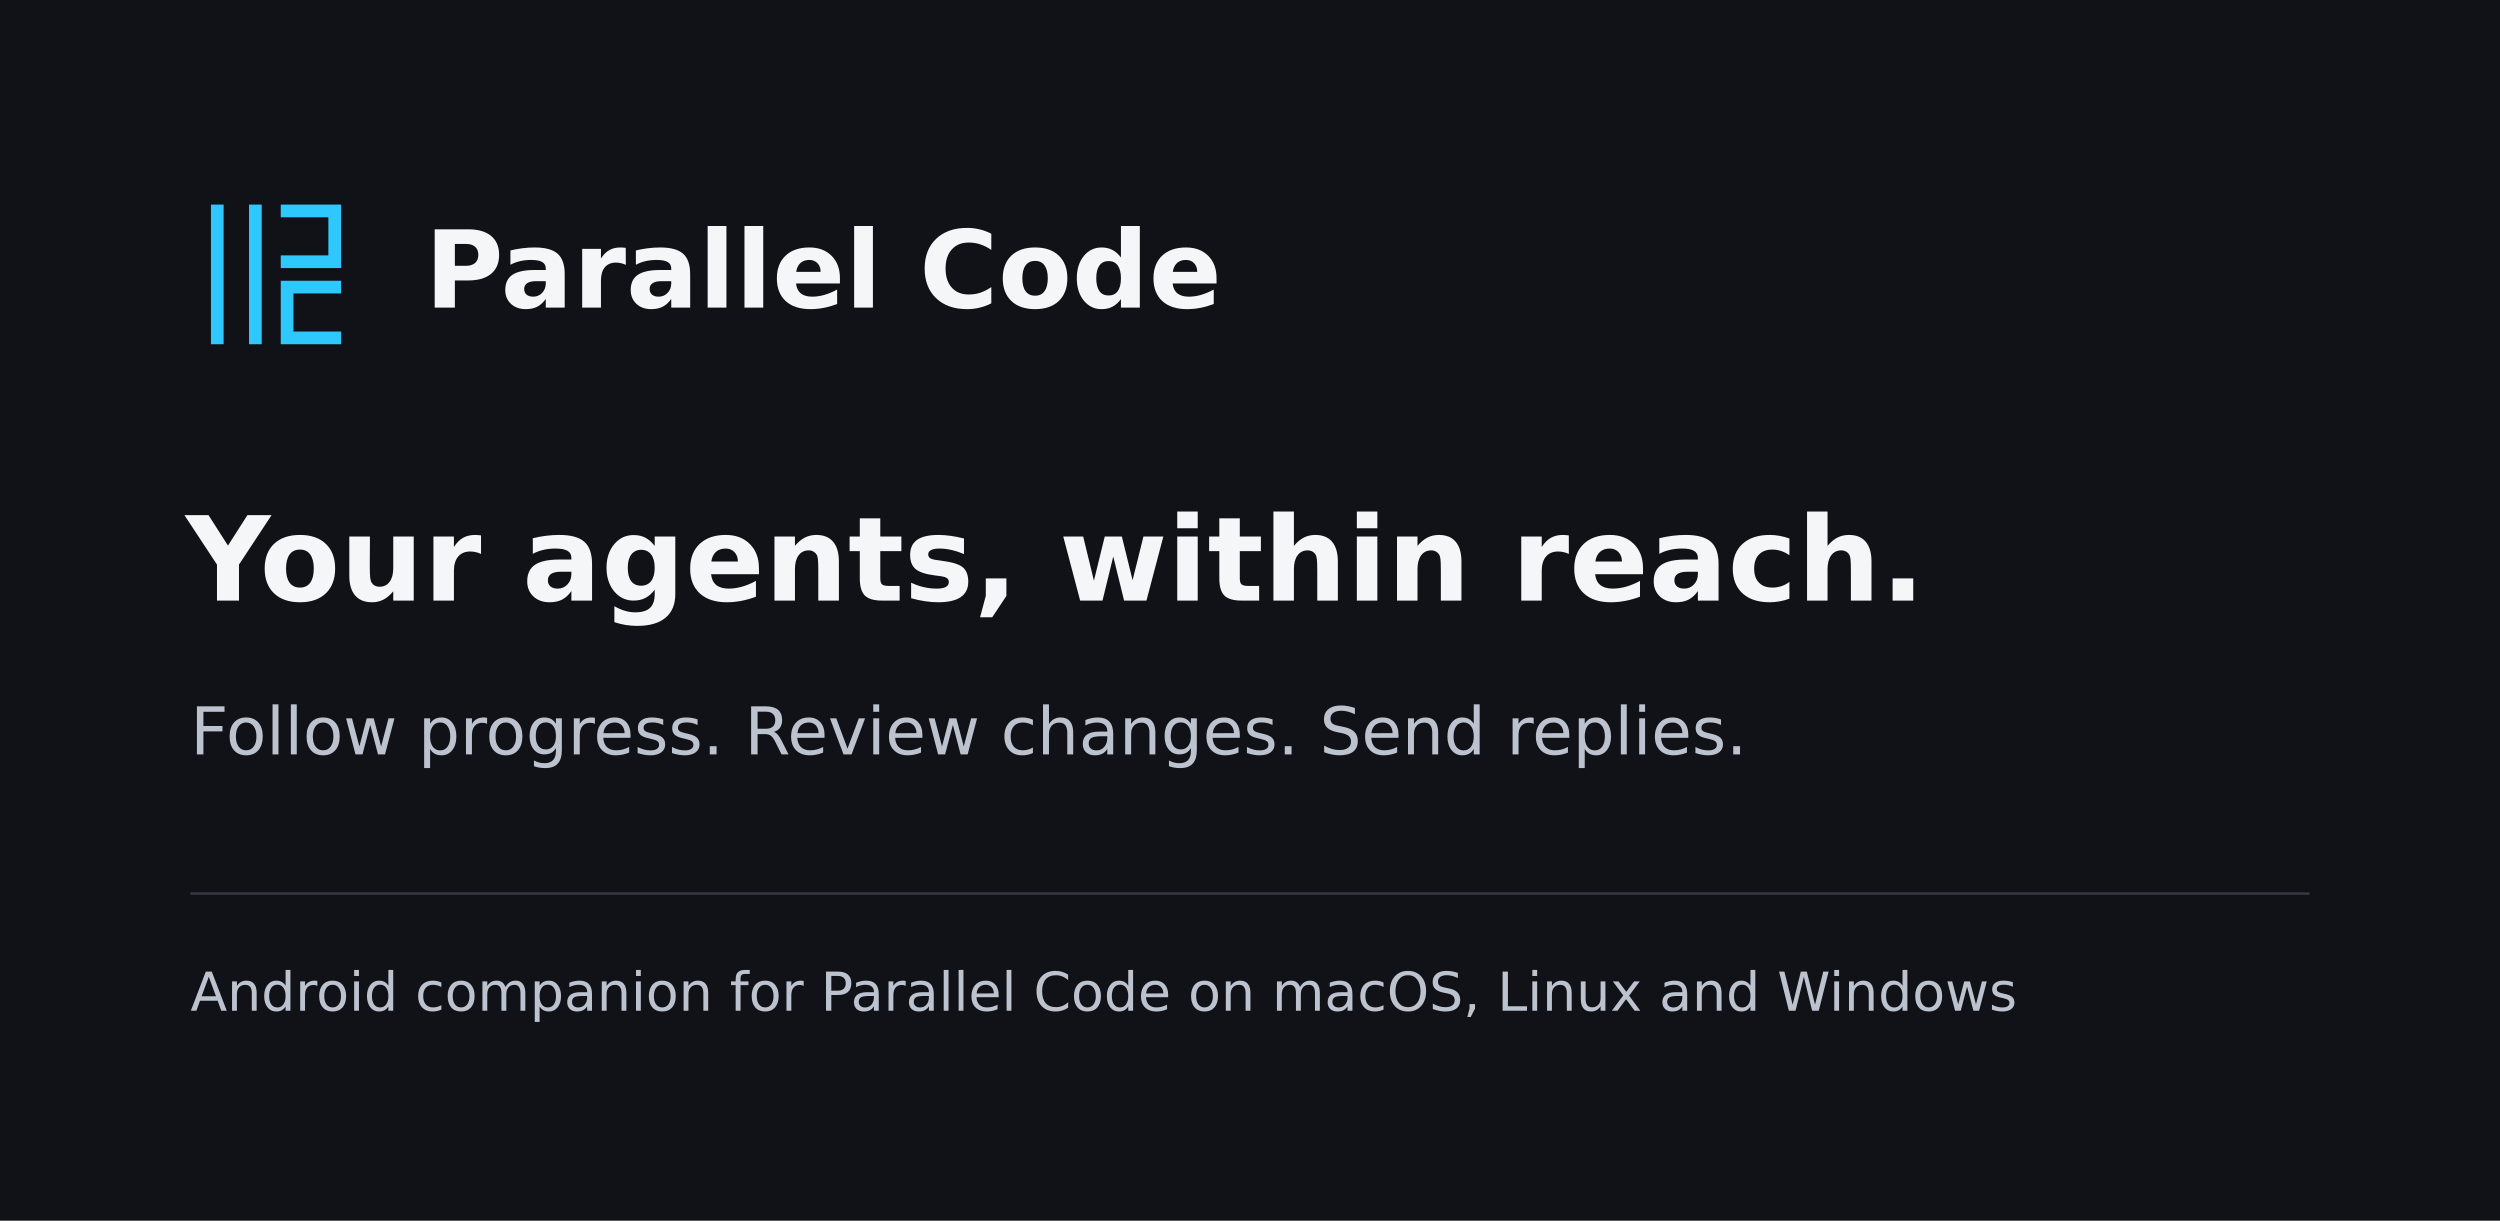
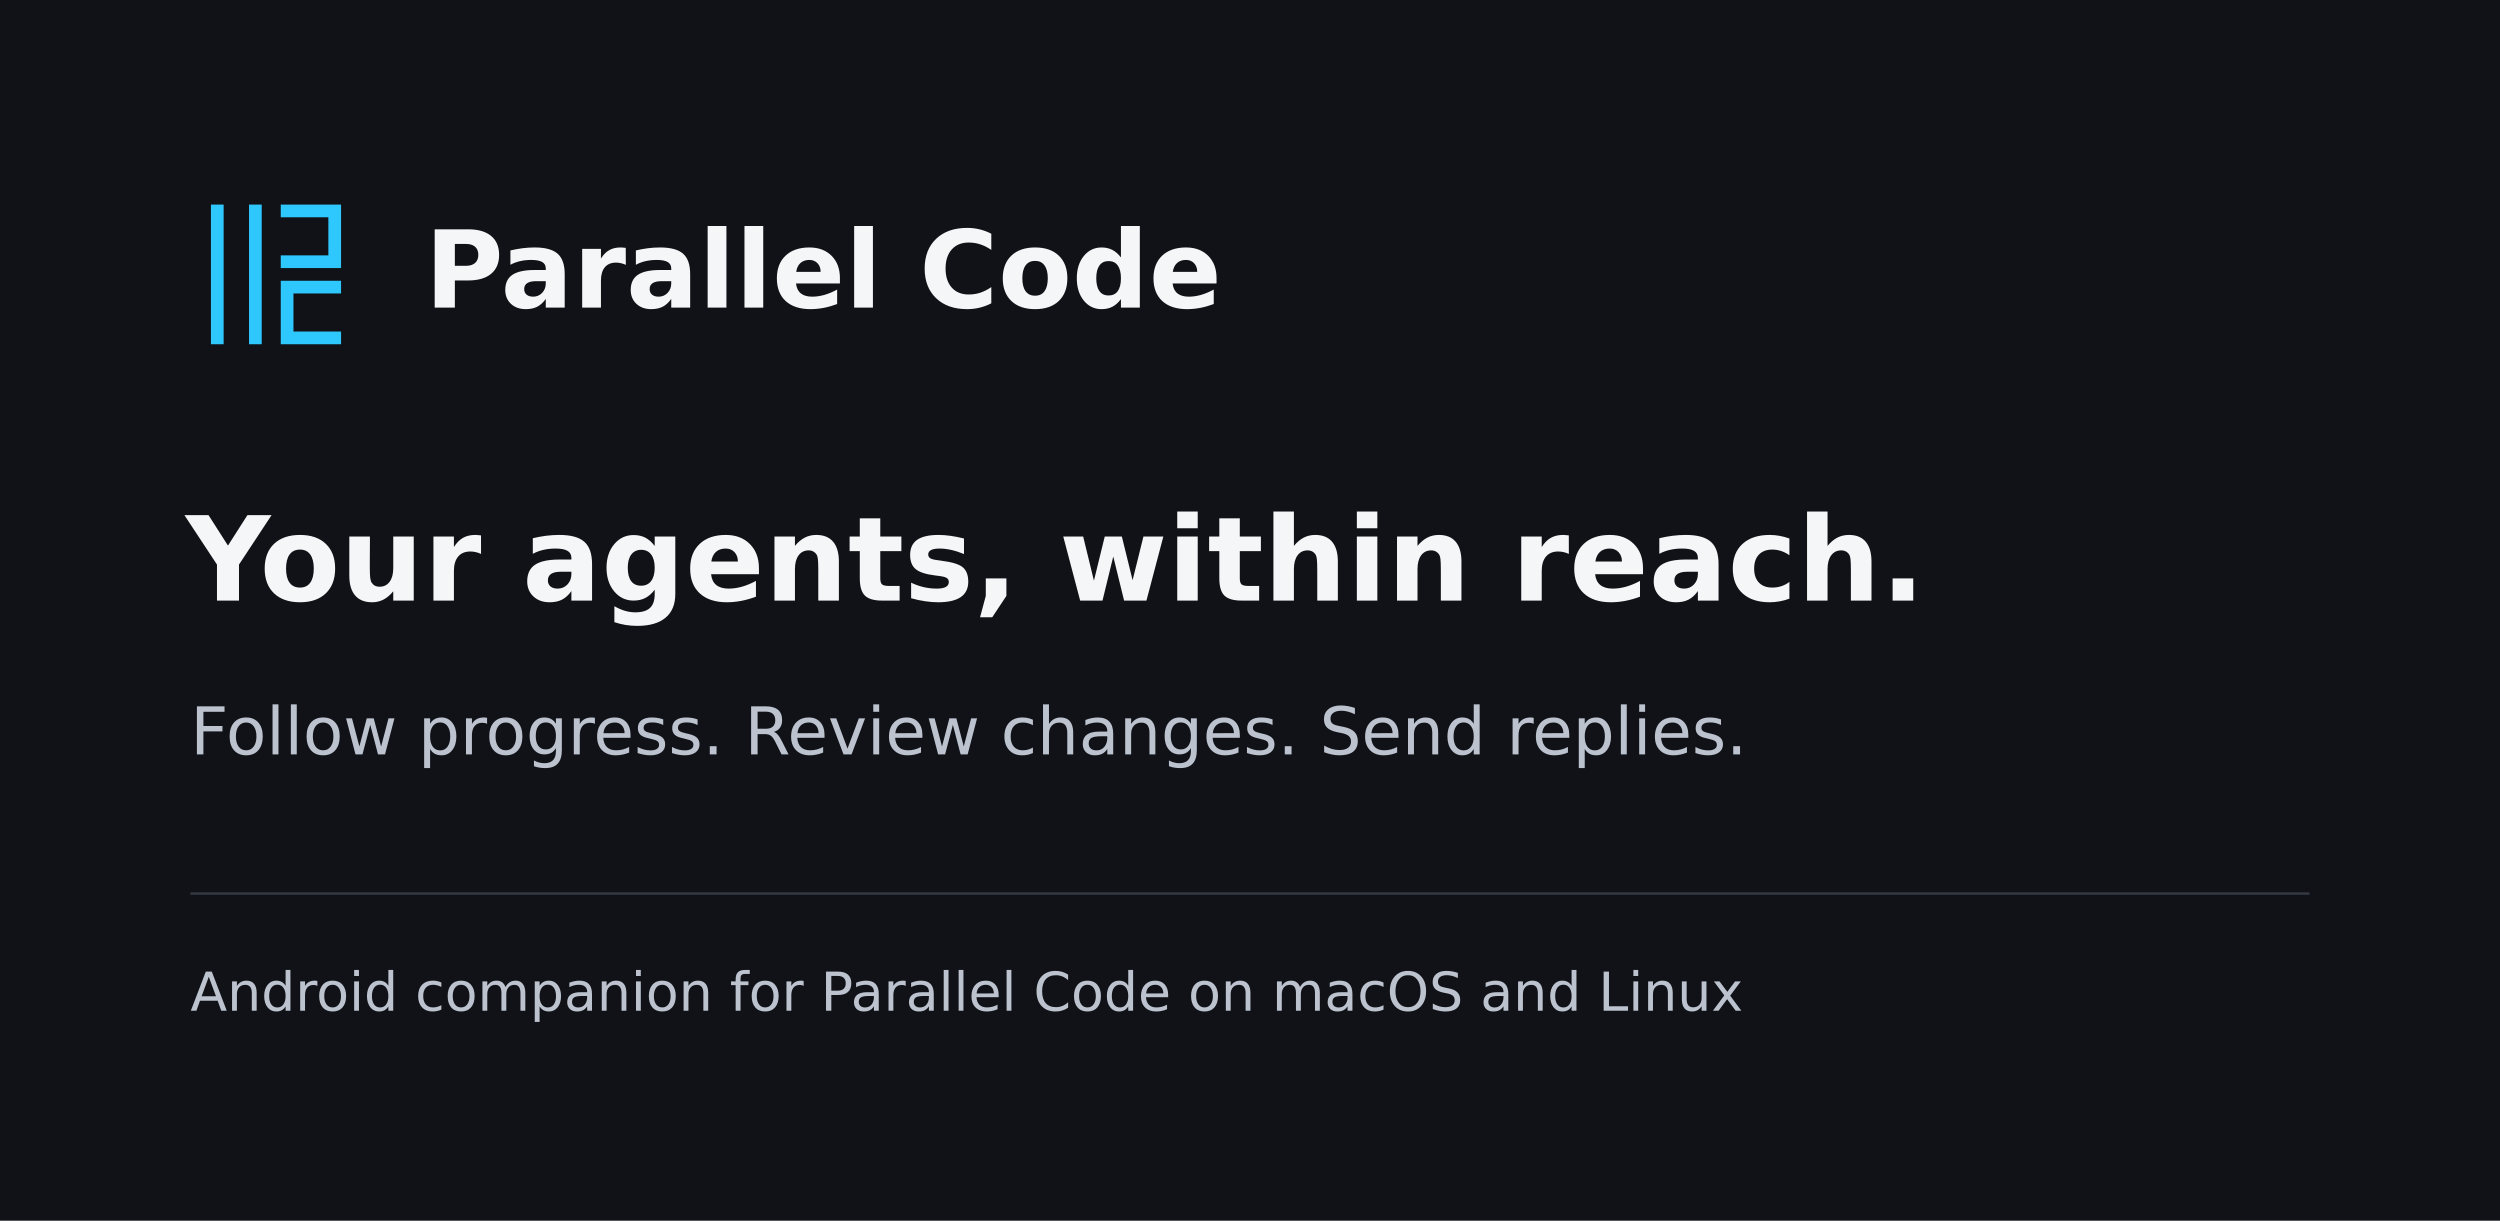
<svg xmlns="http://www.w3.org/2000/svg" width="1024" height="500" viewBox="0 0 1024 500">
  <rect width="1024" height="500" fill="#101217" />
  <g transform="translate(76 76) scale(1.3)" fill="none" stroke="#2ec8ff" stroke-width="4">
    <line x1="10" y1="6" x2="10" y2="50" />
    <line x1="22" y1="6" x2="22" y2="50" />
    <path d="M30 8 H47 V24 H30 M49 32 H32 V48 H49" />
  </g>
  <text x="174" y="126" fill="#f5f6f7" font-family="DejaVu Sans, sans-serif" font-size="44" font-weight="bold">Parallel Code</text>
  <text x="76" y="246" fill="#f5f6f7" font-family="DejaVu Sans, sans-serif" font-size="48" font-weight="bold">Your agents, within reach.</text>
  <text x="78" y="309" fill="#bcc3cf" font-family="DejaVu Sans, sans-serif" font-size="27">Follow progress. Review changes. Send replies.</text>
  <path d="M78 366 H946" stroke="#343943" />
-   <text x="78" y="414" fill="#bcc3cf" font-family="DejaVu Sans, sans-serif" font-size="22">Android companion for Parallel Code on macOS, Linux and Windows</text>
+   <text x="78" y="414" fill="#bcc3cf" font-family="DejaVu Sans, sans-serif" font-size="22">Android companion for Parallel Code on macOS and Linux</text>
</svg>
